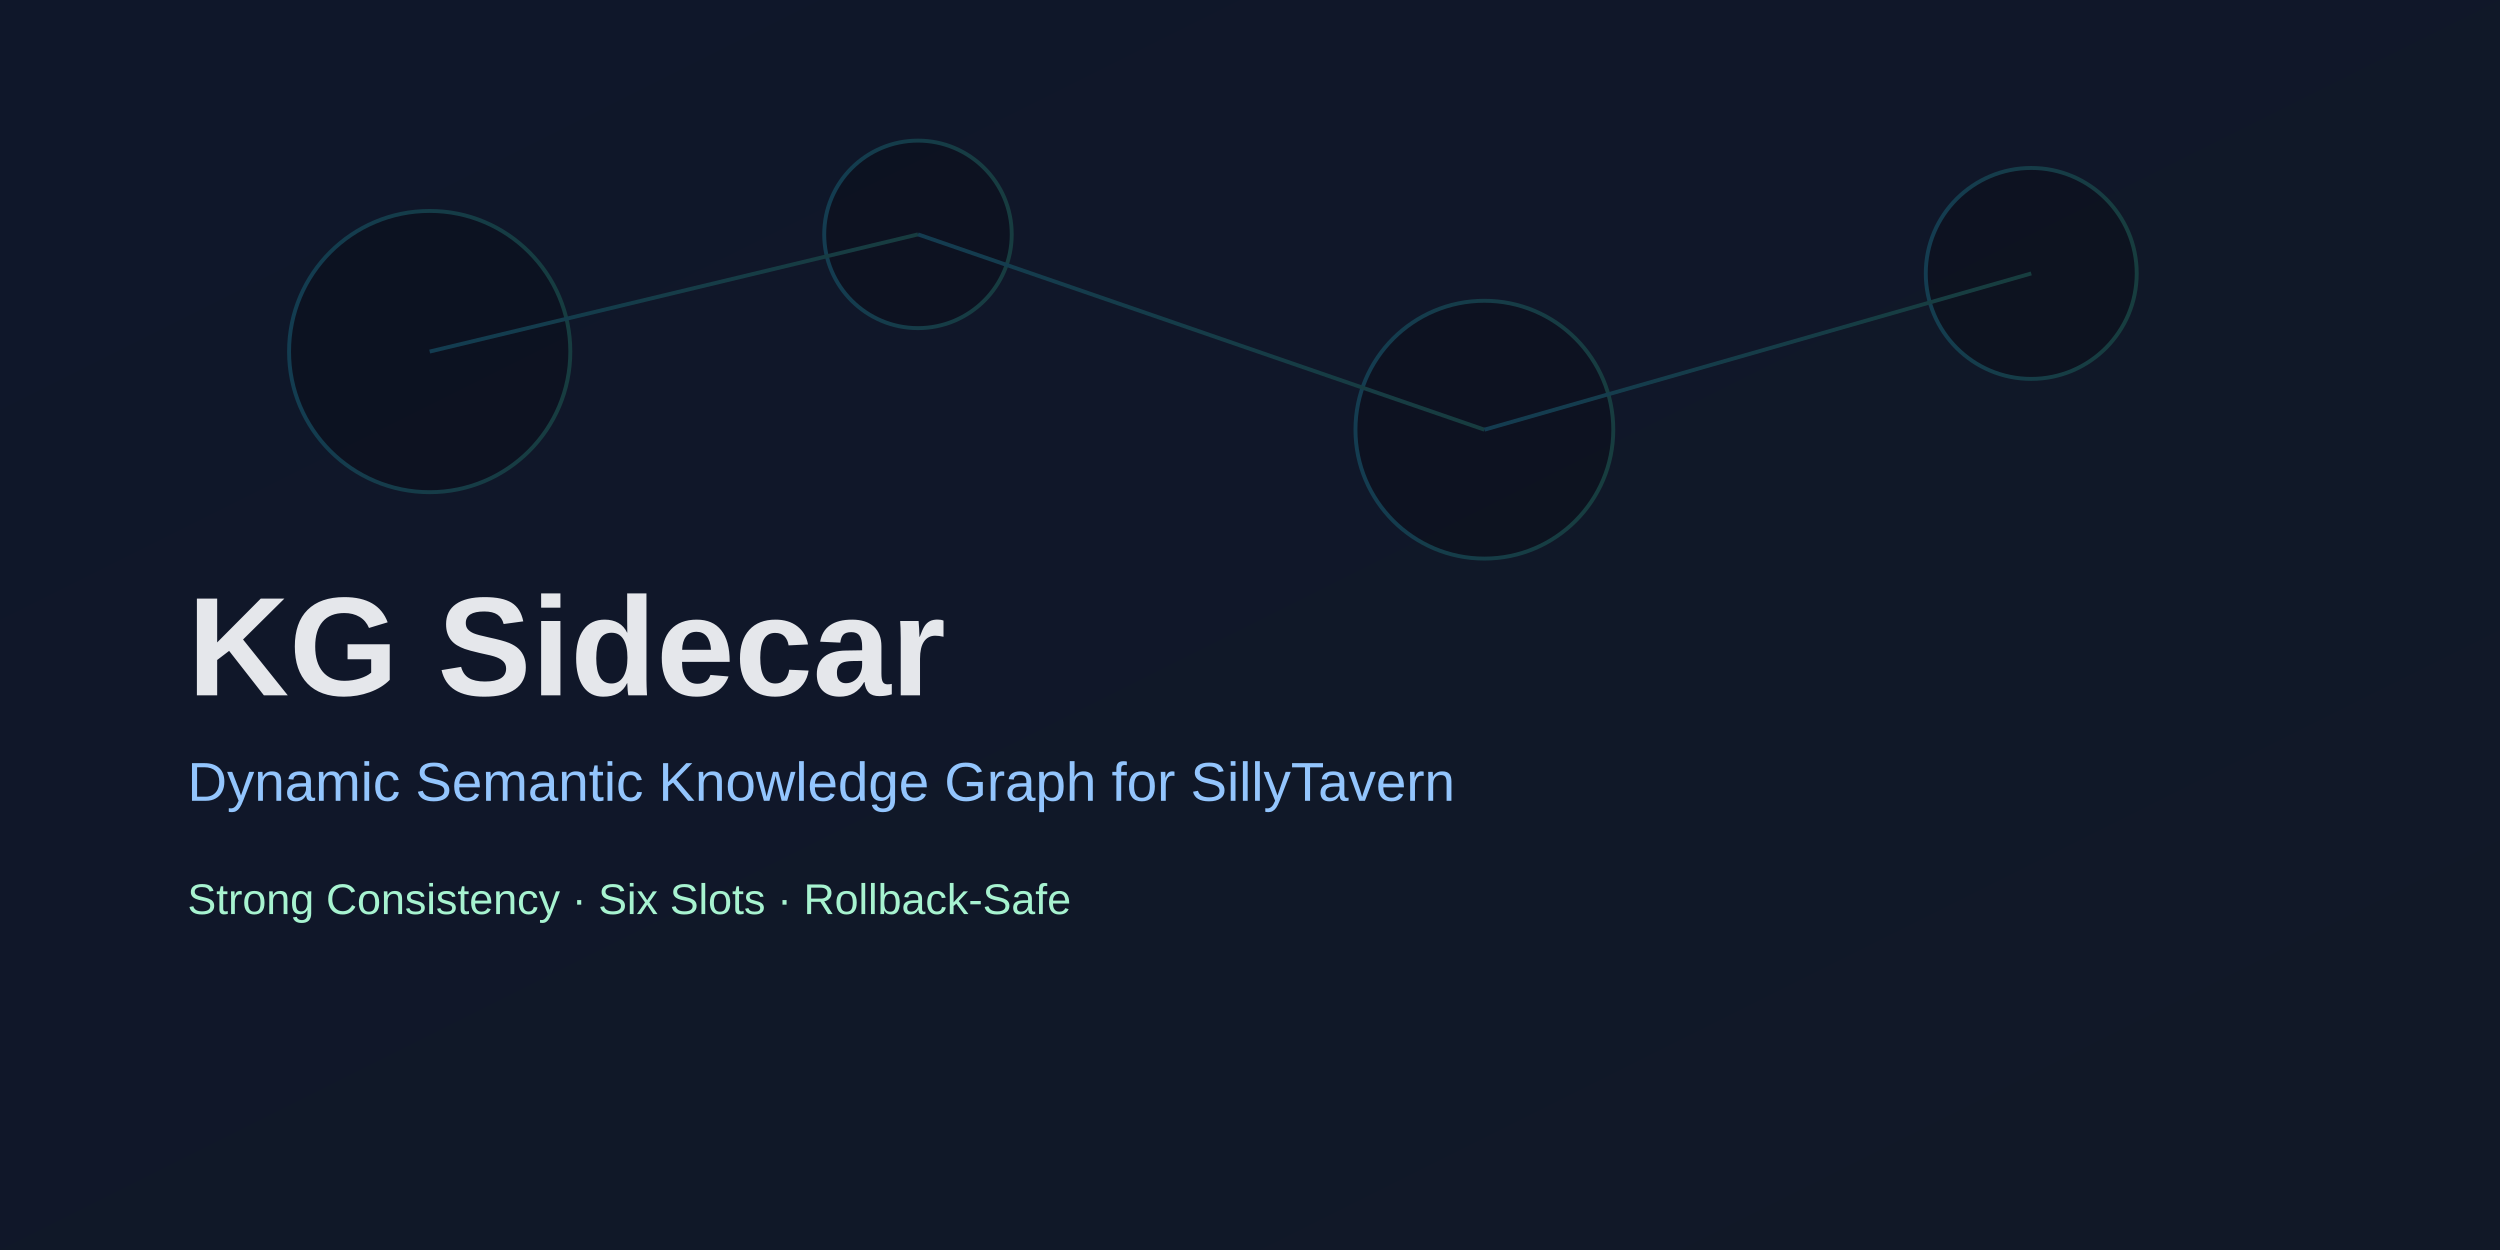
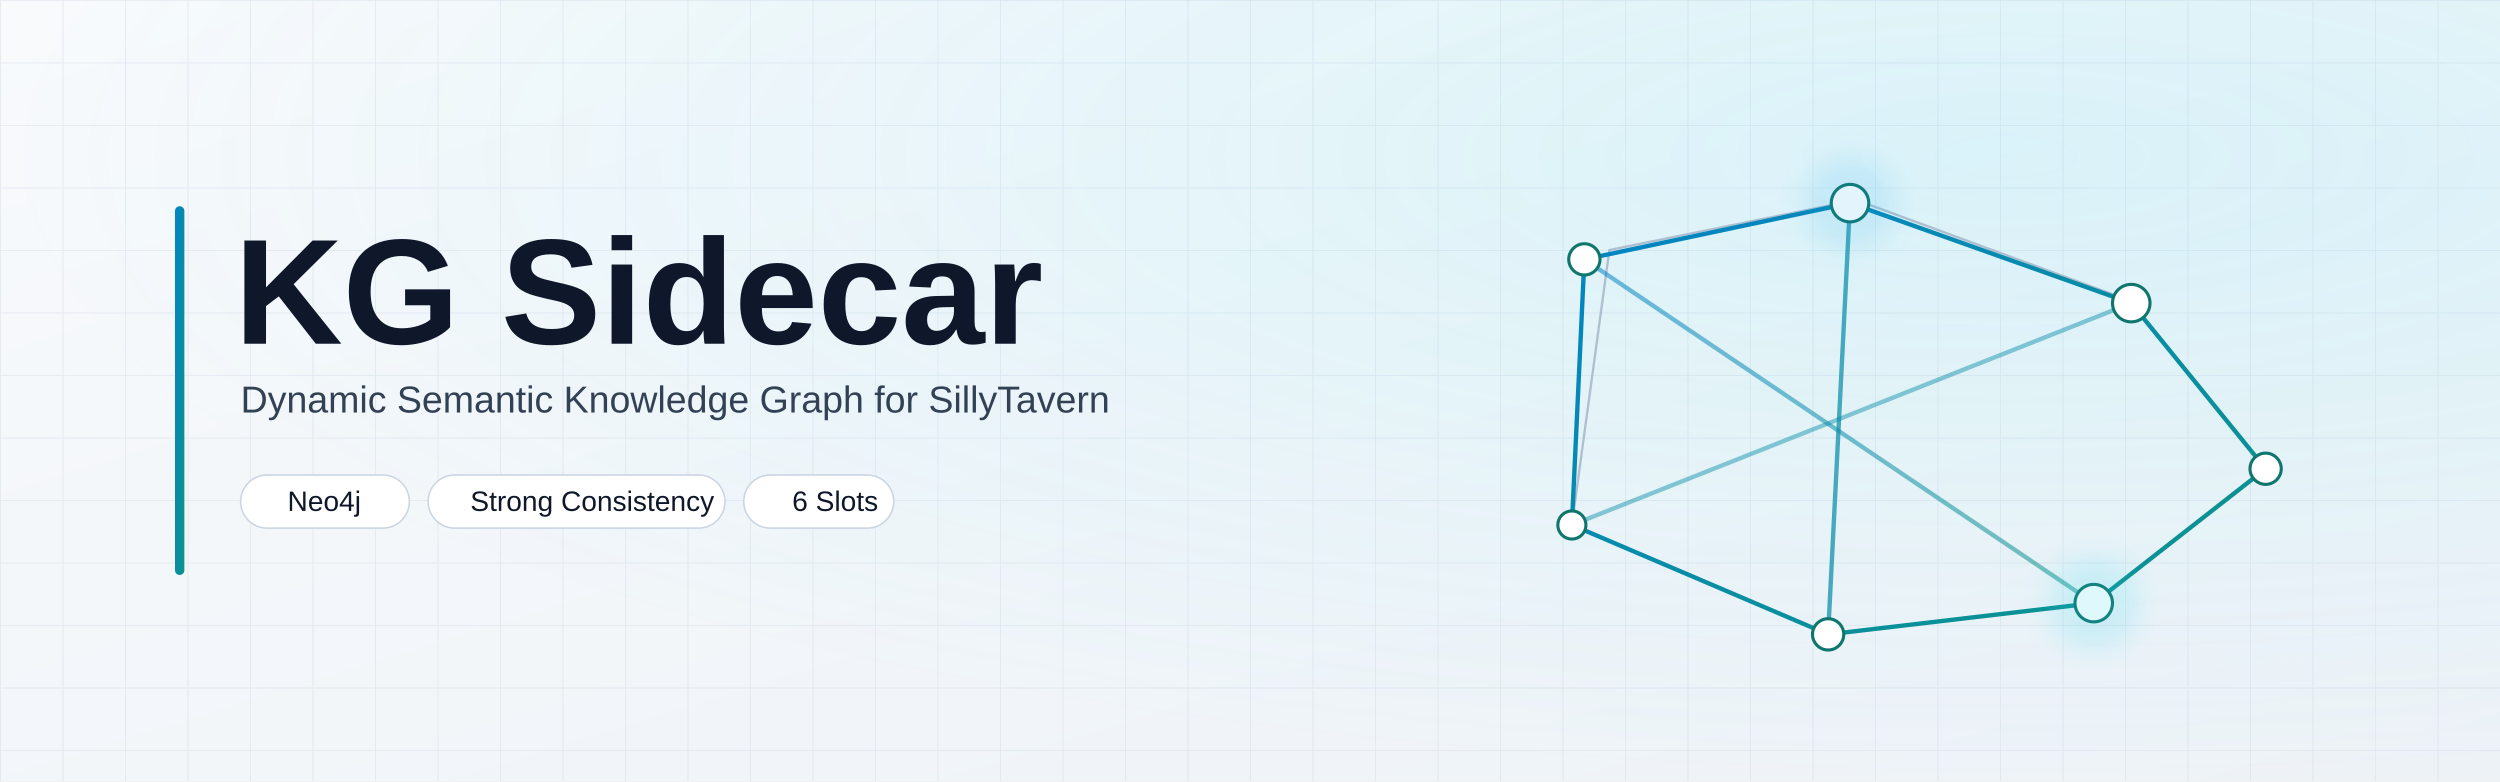
- <svg xmlns="http://www.w3.org/2000/svg" width="1280" height="640" viewBox="0 0 1280 640" role="img" aria-labelledby="title desc">
+ <svg xmlns="http://www.w3.org/2000/svg" width="1600" height="500" viewBox="0 0 1600 500" role="img" aria-labelledby="title desc">
  <defs>
    <linearGradient id="bg" x1="0" y1="0" x2="1" y2="1">
-       <stop offset="0%" stop-color="#0f172a" />
-       <stop offset="100%" stop-color="#111827" />
+       <stop offset="0%" stop-color="#f8fafc" />
+       <stop offset="100%" stop-color="#edf2f7" />
    </linearGradient>
-     <linearGradient id="accent" x1="0" y1="0" x2="1" y2="0">
-       <stop offset="0%" stop-color="#22d3ee" />
-       <stop offset="100%" stop-color="#34d399" />
+     <linearGradient id="accent" x1="0" y1="0" x2="1" y2="1">
+       <stop offset="0%" stop-color="#0284c7" />
+       <stop offset="100%" stop-color="#0d9488" />
    </linearGradient>
+     <radialGradient id="glow" cx="80%" cy="20%" r="80%">
+       <stop offset="0%" stop-color="#22d3ee" stop-opacity="0.12" />
+       <stop offset="100%" stop-color="#22d3ee" stop-opacity="0" />
+     </radialGradient>
+     <pattern id="grid" width="40" height="40" patternUnits="userSpaceOnUse">
+       <path d="M 40 0 L 0 0 0 40" fill="none" stroke="#cbd5e1" stroke-width="1" />
+     </pattern>
+     <filter id="softBlur" x="-30%" y="-30%" width="160%" height="160%">
+       <feGaussianBlur stdDeviation="8" />
+     </filter>
  </defs>
-   <rect width="1280" height="640" fill="url(#bg)" />
-   <g opacity="0.2" stroke="url(#accent)" stroke-width="2">
-     <circle cx="220" cy="180" r="72" />
-     <circle cx="470" cy="120" r="48" />
-     <circle cx="760" cy="220" r="66" />
-     <circle cx="1040" cy="140" r="54" />
-     <line x1="220" y1="180" x2="470" y2="120" />
-     <line x1="470" y1="120" x2="760" y2="220" />
-     <line x1="760" y1="220" x2="1040" y2="140" />
+   <rect width="1600" height="500" fill="url(#bg)" />
+   <rect width="1600" height="500" fill="url(#grid)" opacity="0.45" />
+   <rect width="1600" height="500" fill="url(#glow)" />
+   <g>
+     <rect x="112" y="132" width="6" height="236" rx="3" fill="url(#accent)" />
+     <text x="150" y="220" font-family="Space Grotesk, Segoe UI, Arial, sans-serif" font-size="96" font-weight="700" fill="#0f172a">KG Sidecar</text>
+     <text x="154" y="264" font-family="Segoe UI, Arial, sans-serif" font-size="24" fill="#334155">Dynamic Semantic Knowledge Graph for SillyTavern</text>
+     <g font-family="Segoe UI, Arial, sans-serif" font-size="18" fill="#0f172a">
+       <rect x="154" y="304" width="108" height="34" rx="17" fill="#ffffff" stroke="#cbd5e1" />
+       <text x="184" y="327">Neo4j</text>
+       <rect x="274" y="304" width="190" height="34" rx="17" fill="#ffffff" stroke="#cbd5e1" />
+       <text x="301" y="327">Strong Consistency</text>
+       <rect x="476" y="304" width="96" height="34" rx="17" fill="#ffffff" stroke="#cbd5e1" />
+       <text x="507" y="327">6 Slots</text>
+     </g>
  </g>
-   <g fill="#e5e7eb" font-family="Segoe UI, Arial, sans-serif">
-     <text x="96" y="356" font-size="72" font-weight="700">KG Sidecar</text>
-     <text x="96" y="410" font-size="28" fill="#93c5fd">Dynamic Semantic Knowledge Graph for SillyTavern</text>
-     <text x="96" y="468" font-size="22" fill="#a7f3d0">Strong Consistency · Six Slots · Rollback-Safe</text>
+   <g transform="translate(910,72)">
+     <path d="M 120 88 L 278 56 L 452 120 L 540 228 L 430 314 L 260 334 L 96 264 Z" fill="none" stroke="#94a3b8" stroke-width="1.5" opacity="0.65" />
+     <g stroke="url(#accent)" stroke-width="2.8" fill="none" stroke-linecap="round">
+       <path d="M 104 94 L 274 58 L 454 122 L 540 228 L 430 314 L 260 334 L 96 264 L 104 94" />
+       <path d="M 274 58 L 260 334" opacity="0.72" />
+       <path d="M 104 94 L 430 314" opacity="0.54" />
+       <path d="M 96 264 L 454 122" opacity="0.46" />
+     </g>
+     <g fill="#ffffff" stroke="#0f766e" stroke-width="2">
+       <circle cx="104" cy="94" r="10" />
+       <circle cx="274" cy="58" r="12" />
+       <circle cx="454" cy="122" r="12" />
+       <circle cx="540" cy="228" r="10" />
+       <circle cx="430" cy="314" r="12" />
+       <circle cx="260" cy="334" r="10" />
+       <circle cx="96" cy="264" r="9" />
+     </g>
+     <circle cx="430" cy="314" r="30" fill="#22d3ee" opacity="0.15" filter="url(#softBlur)" />
+     <circle cx="274" cy="58" r="30" fill="#0ea5e9" opacity="0.12" filter="url(#softBlur)" />
  </g>
</svg>
